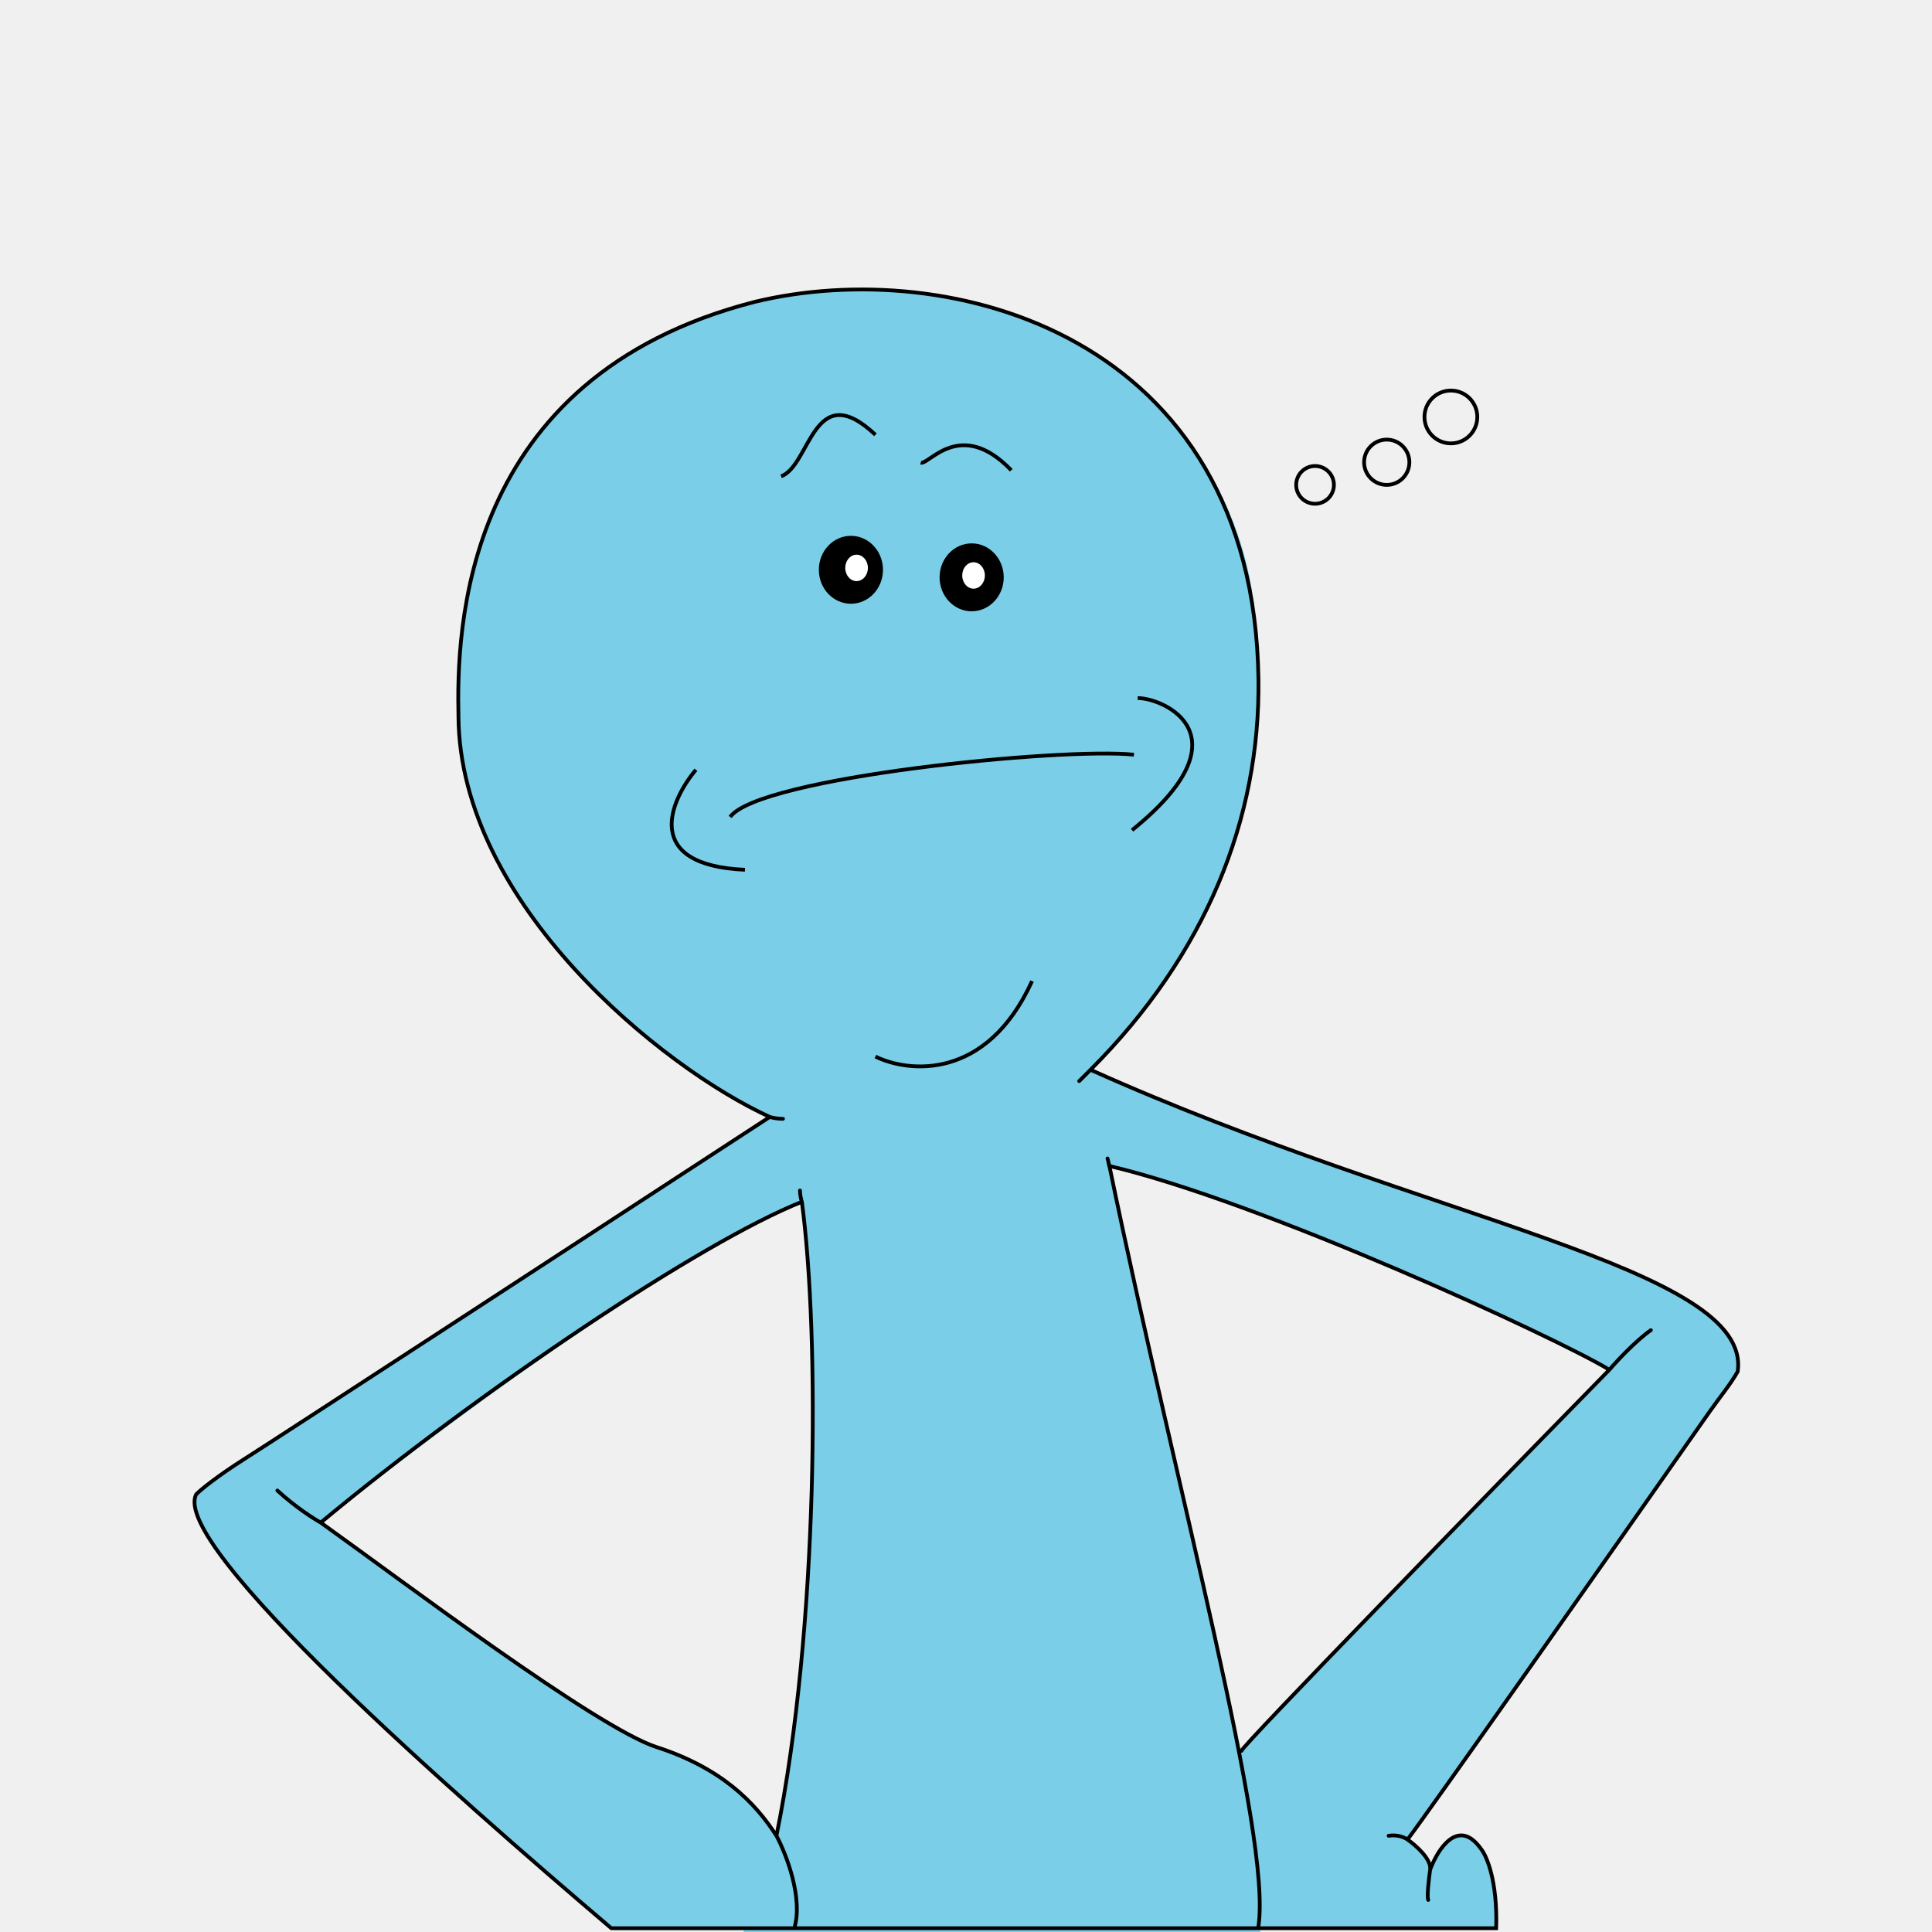
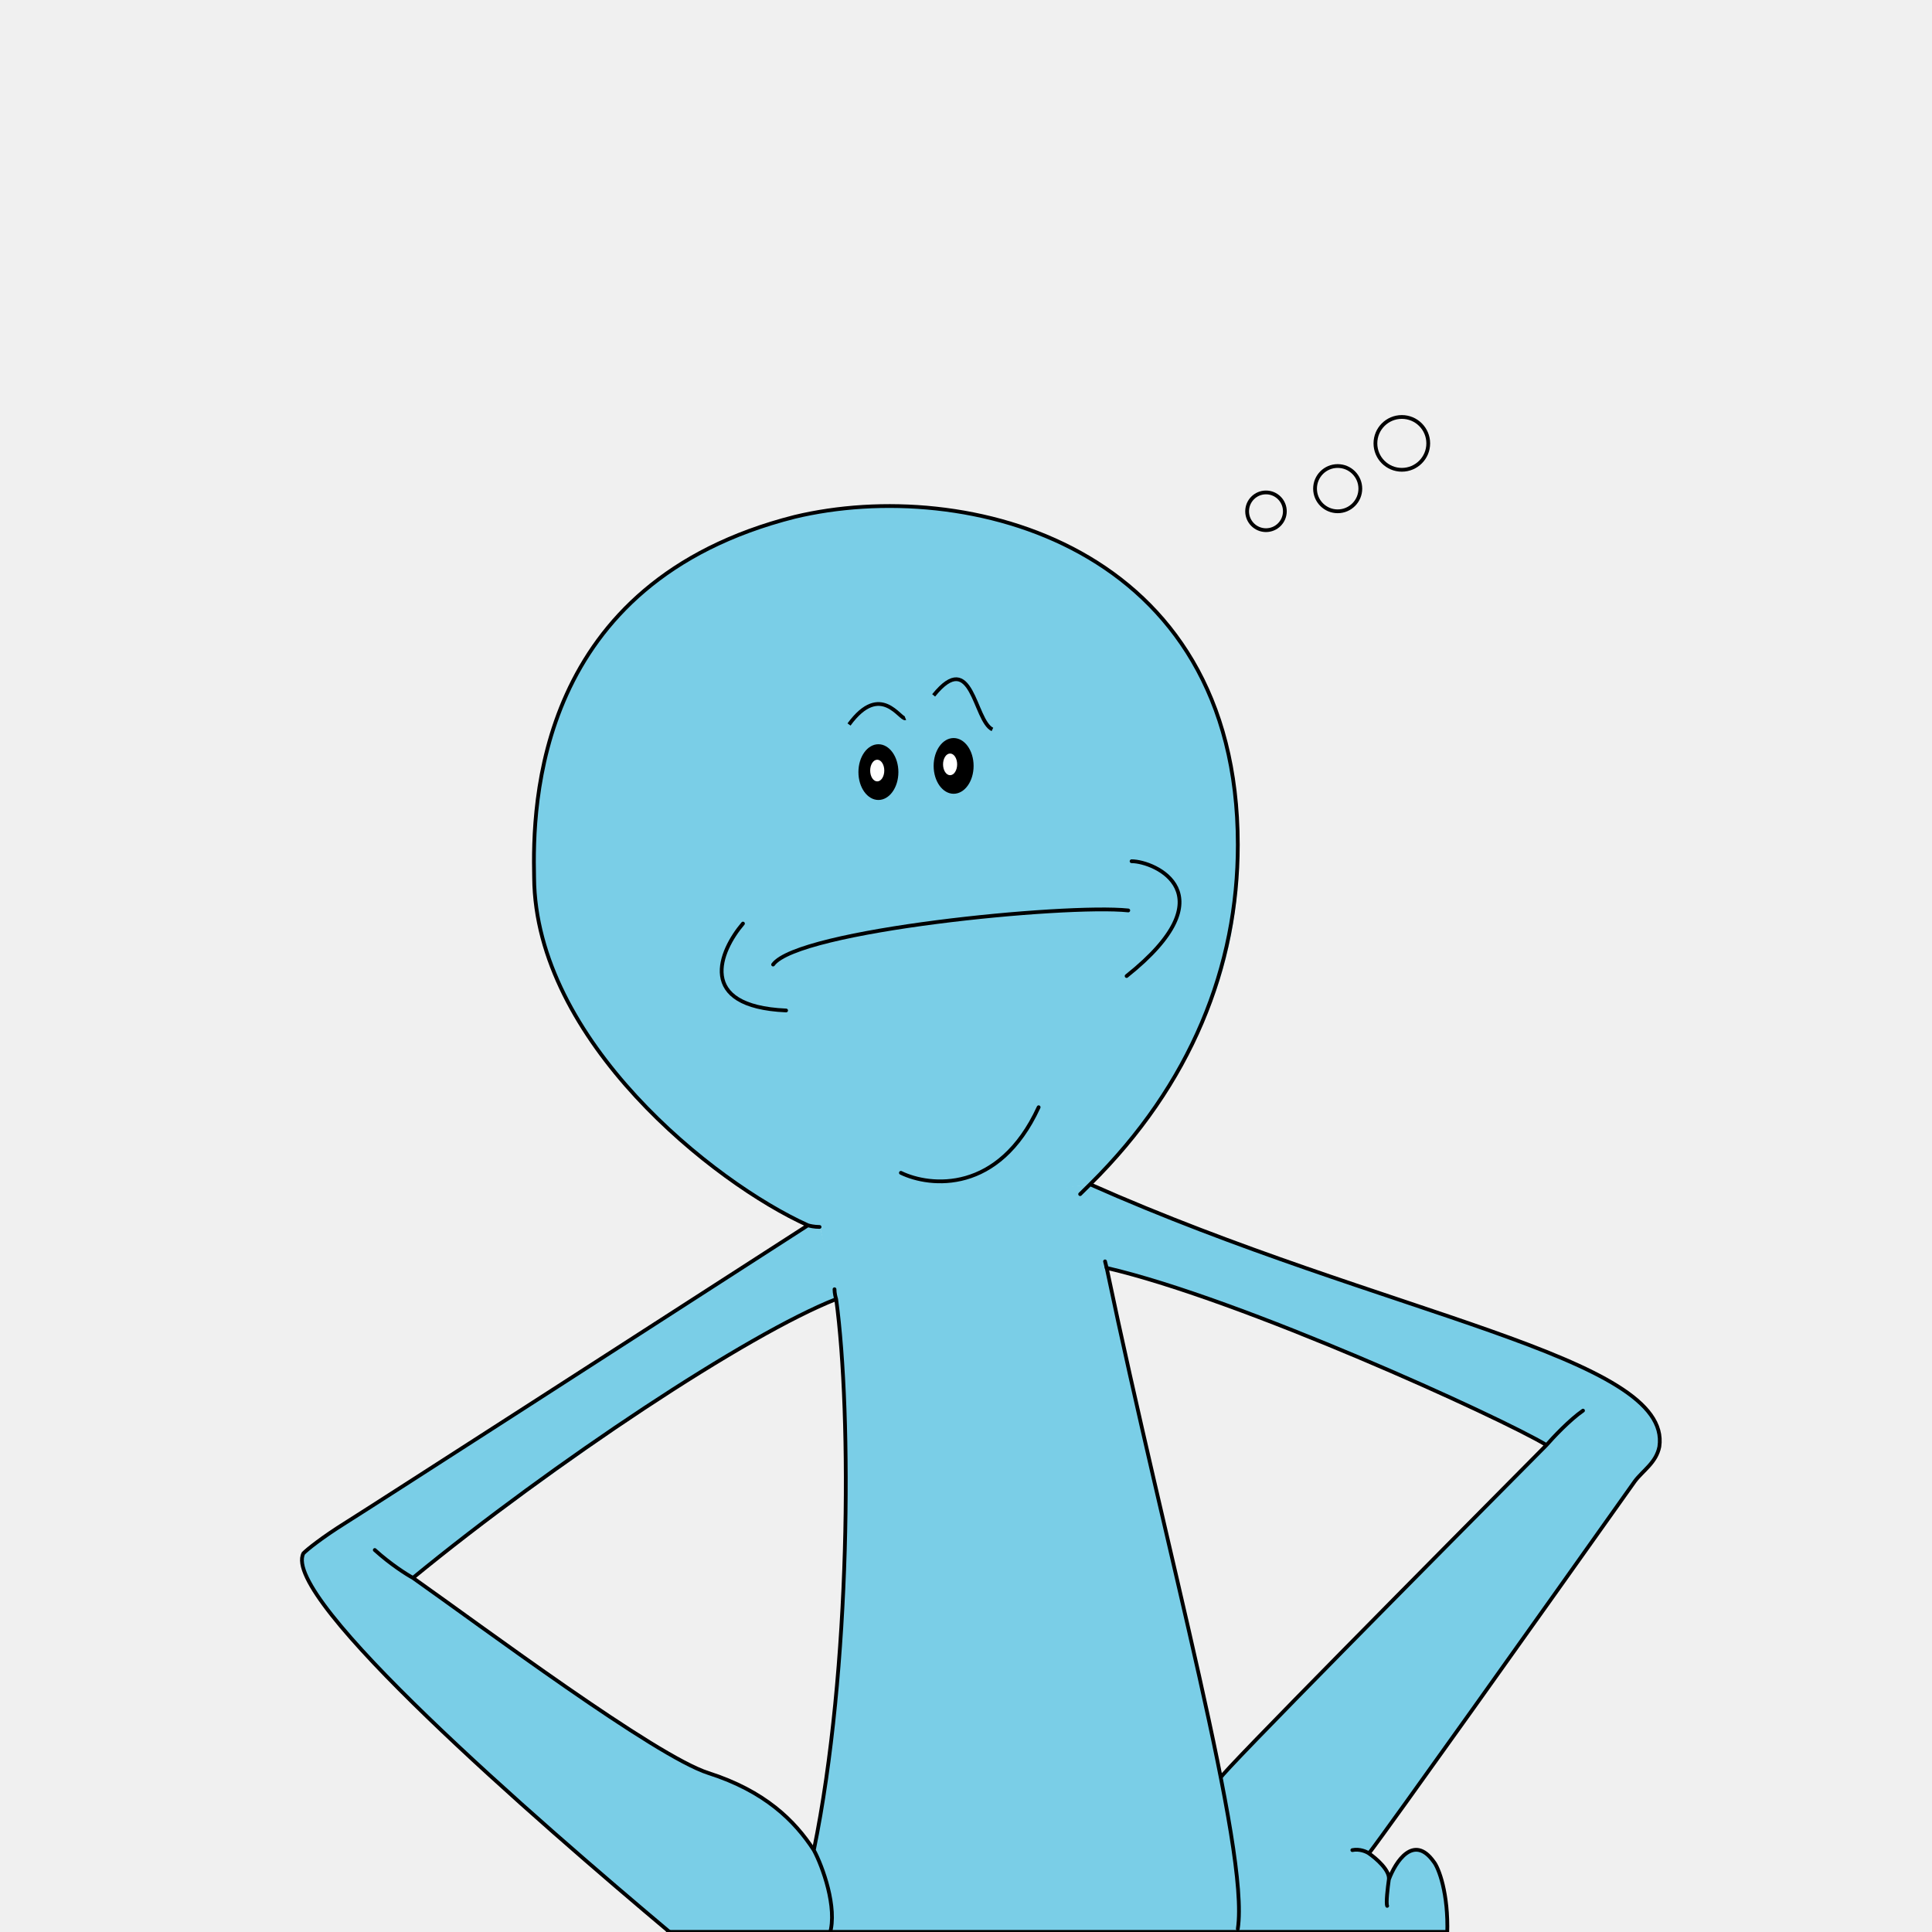
<svg xmlns="http://www.w3.org/2000/svg" width="512" height="512" viewBox="0 0 512 512" fill="none">
-   <path d="M197 512C219.4 461.2 216.667 362.5 212.5 319.5L207 293.5L289 283.5C312 407.5 334.4 462.8 334 512H197Z" fill="#7ACEE7" />
-   <path d="M53.5 394C69.5 383.2 162.5 322.833 207 294L213 318C178.6 332.4 113.333 381.073 85 403.61C114.027 425.596 160.293 458.575 182 466.5C207.2 475.7 212.167 500.333 211.5 511.5H162.5C140.5 491.5 36 405.812 53.5 394Z" fill="#7ACEE7" />
-   <path d="M288.5 283.5C399 329.5 479.5 342.5 457 369L373 487.5C375.236 489.097 379.429 492.866 379.073 495.642C381.342 485.285 396.105 476.201 396.5 511H334C334 502 332 480.6 328 465C352.407 439.323 401.627 388.33 426.532 363C395.355 347.333 324.7 314.6 293.5 309L288.5 283.5Z" fill="#7ACEE7" />
-   <path d="M122 195.5C127.2 247.5 178.833 284.167 204 296L289 283.5C328 243 338.5 203.5 332 158C325.5 112.5 283 72 219 77C155 82 115.5 130.5 122 195.5Z" fill="#7ACEE7" />
-   <path d="M193.5 216.5C201 206 281.5 198 300.5 200" stroke="black" />
-   <path d="M184.42 204C177.42 212.333 170.22 229.3 197.42 230.5" stroke="black" />
-   <path d="M301.5 185C308.5 185 331 195 300 220" stroke="black" />
-   <path d="M232 280C240.833 284.333 261.5 286.4 273.5 260" stroke="black" />
-   <path d="M207 126.222C214.833 123.389 215.5 99.722 232 115.222" stroke="black" />
-   <path d="M244 122.618C246.167 123.285 254.5 110.618 268 124.618" stroke="black" />
-   <path d="M212.5 318.5C186 329 127.4 368.3 85 403.5M212.5 318.5C217.236 353.806 216.93 431.602 205.77 486.5M212.5 318.5C212.333 318 212 316.7 212 315.5M85 403.5C106 418.5 158 457.824 174 463C191 468.5 200 477.5 205.77 486.5M85 403.5C83.167 402.5 78.3 399.4 73.5 395M205.77 486.5C208.347 491.333 212.9 503 210.5 511M204 296C160.833 324.167 72.6 381.7 65 386.5C57.4 391.3 53.167 394.833 52 396C45 409.5 120.833 476 162 511H210.5M204 296C175.5 283 121.9 239.6 121.5 190C121 167.5 122 100 200 80C251.5 67.5 332.264 88.508 333.5 180C334 217 319.5 253 289 283.5M204 296C204.5 296.167 205.9 296.5 207.5 296.5M289 283.5C378 323.5 464.5 336 460.5 363.5C458.5 367 455.768 370.254 453.142 374C425.025 414.112 378.853 479.817 373 487.5M289 283.5C288.5 284 289 283.5 286 286.5M373 487.5C372.333 487 370.4 486.1 368 486.5M373 487.5C375.167 489 379.4 492.7 379 495.5M379 495.5C378.667 497.833 378.1 502.7 378.5 503.5M379 495.5C381 490 386.5 481.5 392.5 490C394 491.833 396.9 498.6 396.5 511H210.5" stroke="black" stroke-linecap="round" />
-   <path d="M426.5 363C412.5 354.5 334.5 318.5 294 309C312 396 337.1 486.5 333.5 510.5M426.5 363C394 396.167 329 462.8 329 464M426.5 363C428.5 360.667 433.5 355.3 437.5 352.5" stroke="black" stroke-linecap="round" />
-   <path d="M294 309L293.5 307" stroke="black" stroke-linecap="round" />
-   <circle cx="207.5" cy="295.5" r="0.5" fill="#7ACEE7" />
-   <ellipse cx="225.5" cy="151" rx="8.5" ry="9" fill="black" />
-   <ellipse cx="257.5" cy="153" rx="8.5" ry="9" fill="black" />
-   <ellipse cx="227" cy="150.5" rx="3" ry="3.5" fill="white" />
-   <ellipse cx="258" cy="152.5" rx="3" ry="3.5" fill="white" />
-   <circle cx="384.5" cy="110.5" r="7" stroke="black" />
-   <circle cx="367.5" cy="122.5" r="6" stroke="black" />
-   <circle cx="348.5" cy="128.5" r="5" stroke="black" />
+   <g clip-path="url(#clip0_76_2367)">
+     <circle cx="371.5" cy="117.5" r="7" stroke="black" />
+     <circle cx="354.5" cy="129.5" r="6" stroke="black" />
+     <circle cx="335.5" cy="135.5" r="5" stroke="black" />
+     <path d="M207.959 512.464C227.663 468.309 225.259 382.519 221.594 345.144L216.756 322.545L288.887 313.853C309.119 421.633 328.823 469.7 328.471 512.464H207.959Z" fill="#7ACEE7" />
+     <path d="M81.729 409.899C95.804 400.512 177.611 348.041 216.756 322.979L222.034 343.84C191.774 356.357 134.362 398.663 109.438 418.252C134.972 437.362 175.67 466.027 194.764 472.916C216.932 480.912 221.301 502.323 220.714 512.029H177.611C158.259 494.645 66.335 420.166 81.729 409.899Z" fill="#7ACEE7" />
+     <path d="M288.447 313.853C385.649 353.836 456.461 365.135 436.668 388.169L362.778 491.169C364.744 492.557 368.433 495.833 368.12 498.246C370.112 489.264 382.932 482.253 383.28 512.5H328.138C328.138 504.677 326.712 485.171 323.193 471.612C344.663 449.294 387.96 404.971 409.867 382.954C382.442 369.337 320.291 340.885 292.846 336.017L288.447 313.853Z" fill="#7ACEE7" />
+     <path d="M141.985 237.364C146.56 282.562 191.979 314.432 214.117 324.718L288.887 313.853C323.193 278.651 332.43 244.317 326.712 204.769C320.994 165.221 283.609 130.018 227.311 134.364C171.014 138.71 136.268 180.866 141.985 237.364Z" fill="#7ACEE7" />
+     <path d="M204.88 255.617C211.478 246.49 282.29 239.537 299.003 241.275" stroke="black" stroke-linecap="round" />
+     <path d="M196.893 244.752C190.736 251.995 184.402 266.743 208.329 267.786" stroke="black" stroke-linecap="round" />
+     <path d="M299.883 228.237C306.04 228.237 325.832 236.929 298.563 258.659" stroke="black" stroke-linecap="round" />
+     <path d="M238.747 310.811C246.517 314.577 264.697 316.374 275.252 293.427" stroke="black" stroke-linecap="round" />
+     <ellipse cx="216.833" cy="324.596" rx="1.021" ry="1.077" fill="#7ACEE7" />
+     <path d="M221.594 344.275C198.283 353.401 146.736 387.561 109.438 418.156M221.594 344.275C225.76 374.963 225.491 442.582 215.674 490.3M221.594 344.275C221.447 343.84 221.154 342.71 221.154 341.667M109.438 418.156C127.911 431.194 173.653 465.374 187.727 469.873C202.681 474.654 210.598 482.477 215.674 490.3M109.438 418.156C107.826 417.287 103.545 414.593 99.322 410.768M215.674 490.3C217.941 494.501 222.008 505.546 219.897 512.5M214.117 324.718C176.145 349.2 98.531 399.208 91.845 403.38C85.16 407.552 81.436 410.623 80.41 411.637C74.252 423.372 141.818 482.078 178.03 512.5H219.897M214.117 324.718C189.047 313.418 141.897 275.695 141.546 232.583C141.106 213.026 141.985 154.356 210.598 136.972C255.9 126.107 328.032 144.23 328.032 223.891C328.032 256.055 315.717 287.343 288.887 313.853M214.117 324.718C214.557 324.863 215.788 325.153 217.196 325.153M288.887 313.853C367.176 348.621 443.266 359.486 439.747 383.389C438.932 387.59 435.358 389.743 433.275 392.515C408.541 427.38 367.927 484.491 362.778 491.169M288.887 313.853C288.447 314.288 288.887 313.853 286.248 316.461M362.778 491.169C362.191 490.734 360.304 489.887 358.38 490.3M362.778 491.169C364.684 492.473 368.408 495.689 368.056 498.122M368.056 498.122C367.763 500.15 367.264 504.381 367.616 505.076M368.056 498.122C369.815 493.342 374.653 485.954 379.931 493.342C381.25 494.935 383.885 501.722 383.533 512.5H219.897" stroke="black" stroke-linecap="round" />
+     <path d="M409.839 382.954C397.524 375.566 328.911 344.275 293.285 336.017C309.119 411.637 331.198 490.3 328.032 511.16M409.839 382.954C381.25 411.782 323.543 470 323.543 471.043M409.839 382.954C411.598 380.926 415.997 376.261 419.515 373.827" stroke="black" stroke-linecap="round" />
+     <path d="M293.285 336.018L292.846 334.279" stroke="black" stroke-linecap="round" />
+     <path d="M177.009 511.962L383.28 511.962" stroke="black" stroke-linecap="round" />
+     <path d="M263 193.311C258.12 190.986 257.705 171.567 247.426 184.285" stroke="black" />
+     <path d="M239.951 190.353C238.601 190.9 233.41 180.507 225 191.994" stroke="black" />
+     <ellipse cx="5.295" cy="7.385" rx="5.295" ry="7.385" transform="matrix(-1 0 0 1 258.016 195.59)" fill="black" />
+     <ellipse cx="5.295" cy="7.385" rx="5.295" ry="7.385" transform="matrix(-1 0 0 1 238.082 197.231)" fill="black" />
+     <ellipse cx="1.869" cy="2.872" rx="1.869" ry="2.872" transform="matrix(-1 0 0 1 253.656 199.692)" fill="white" />
+     <ellipse cx="1.869" cy="2.872" rx="1.869" ry="2.872" transform="matrix(-1 0 0 1 234.344 201.333)" fill="white" />
+   </g>
+   <defs>
+     <clipPath id="clip0_76_2367">
+       <rect width="512" height="512" fill="white" />
+     </clipPath>
+   </defs>
</svg>
